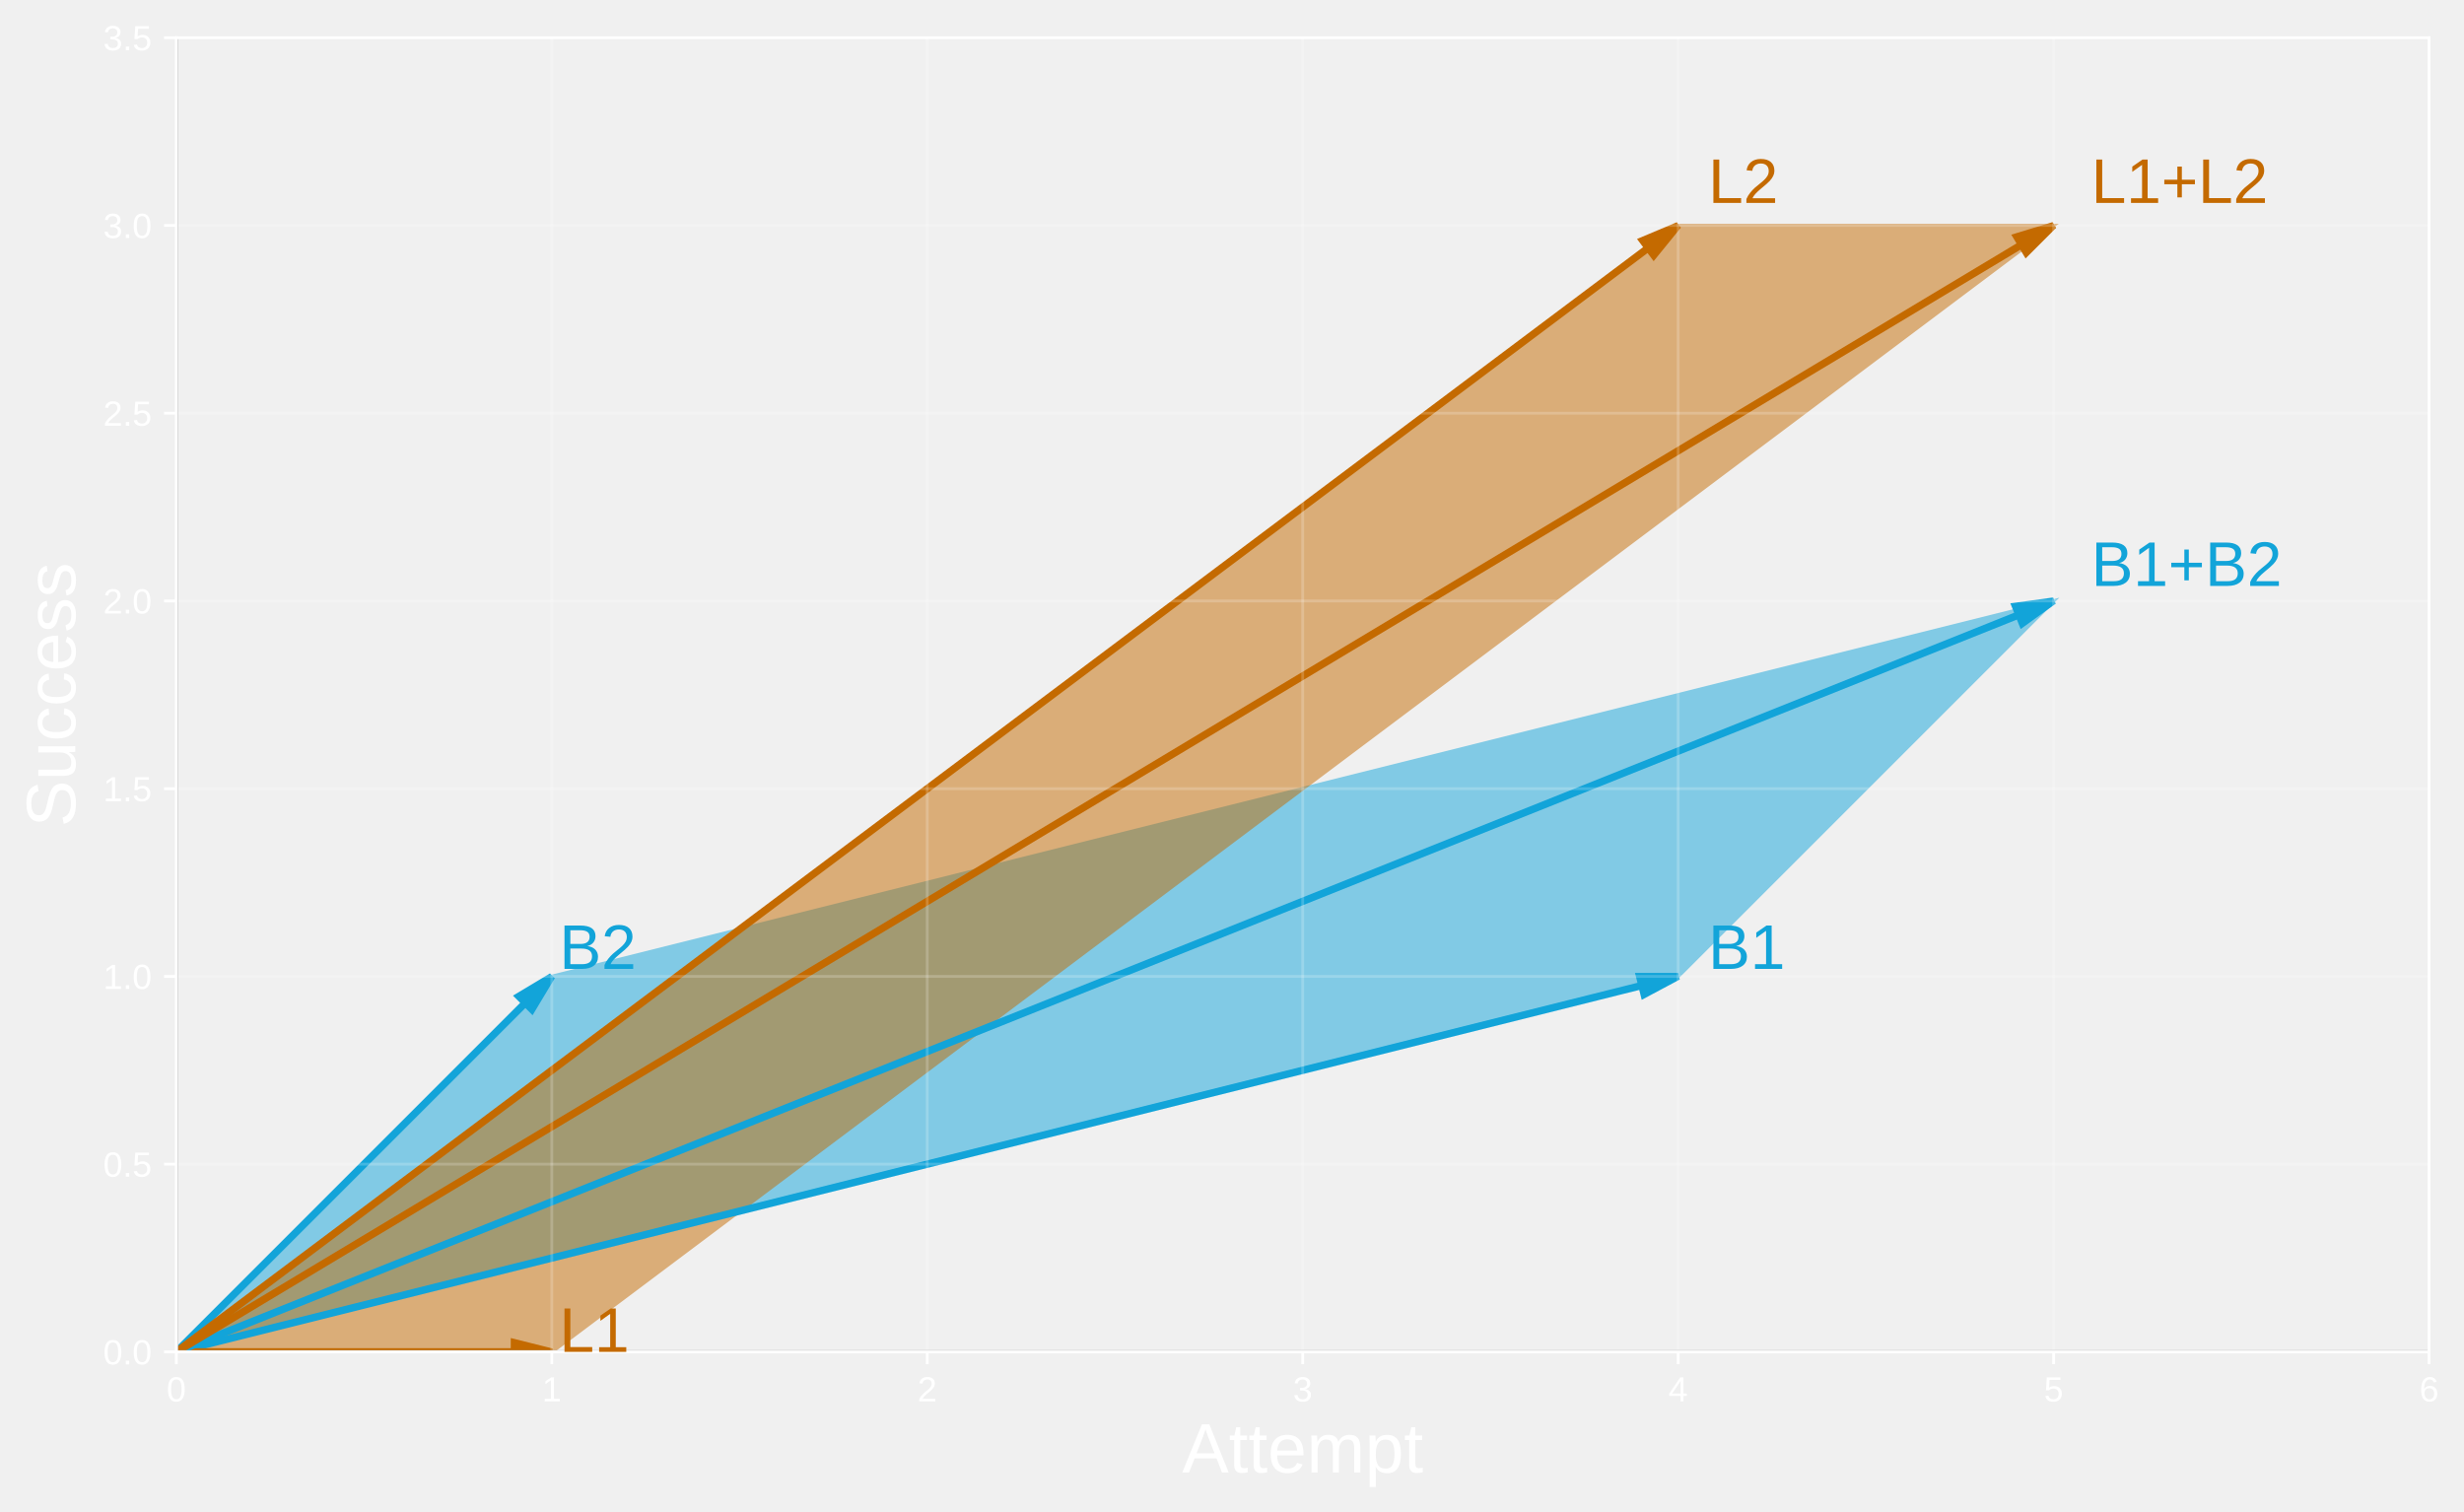
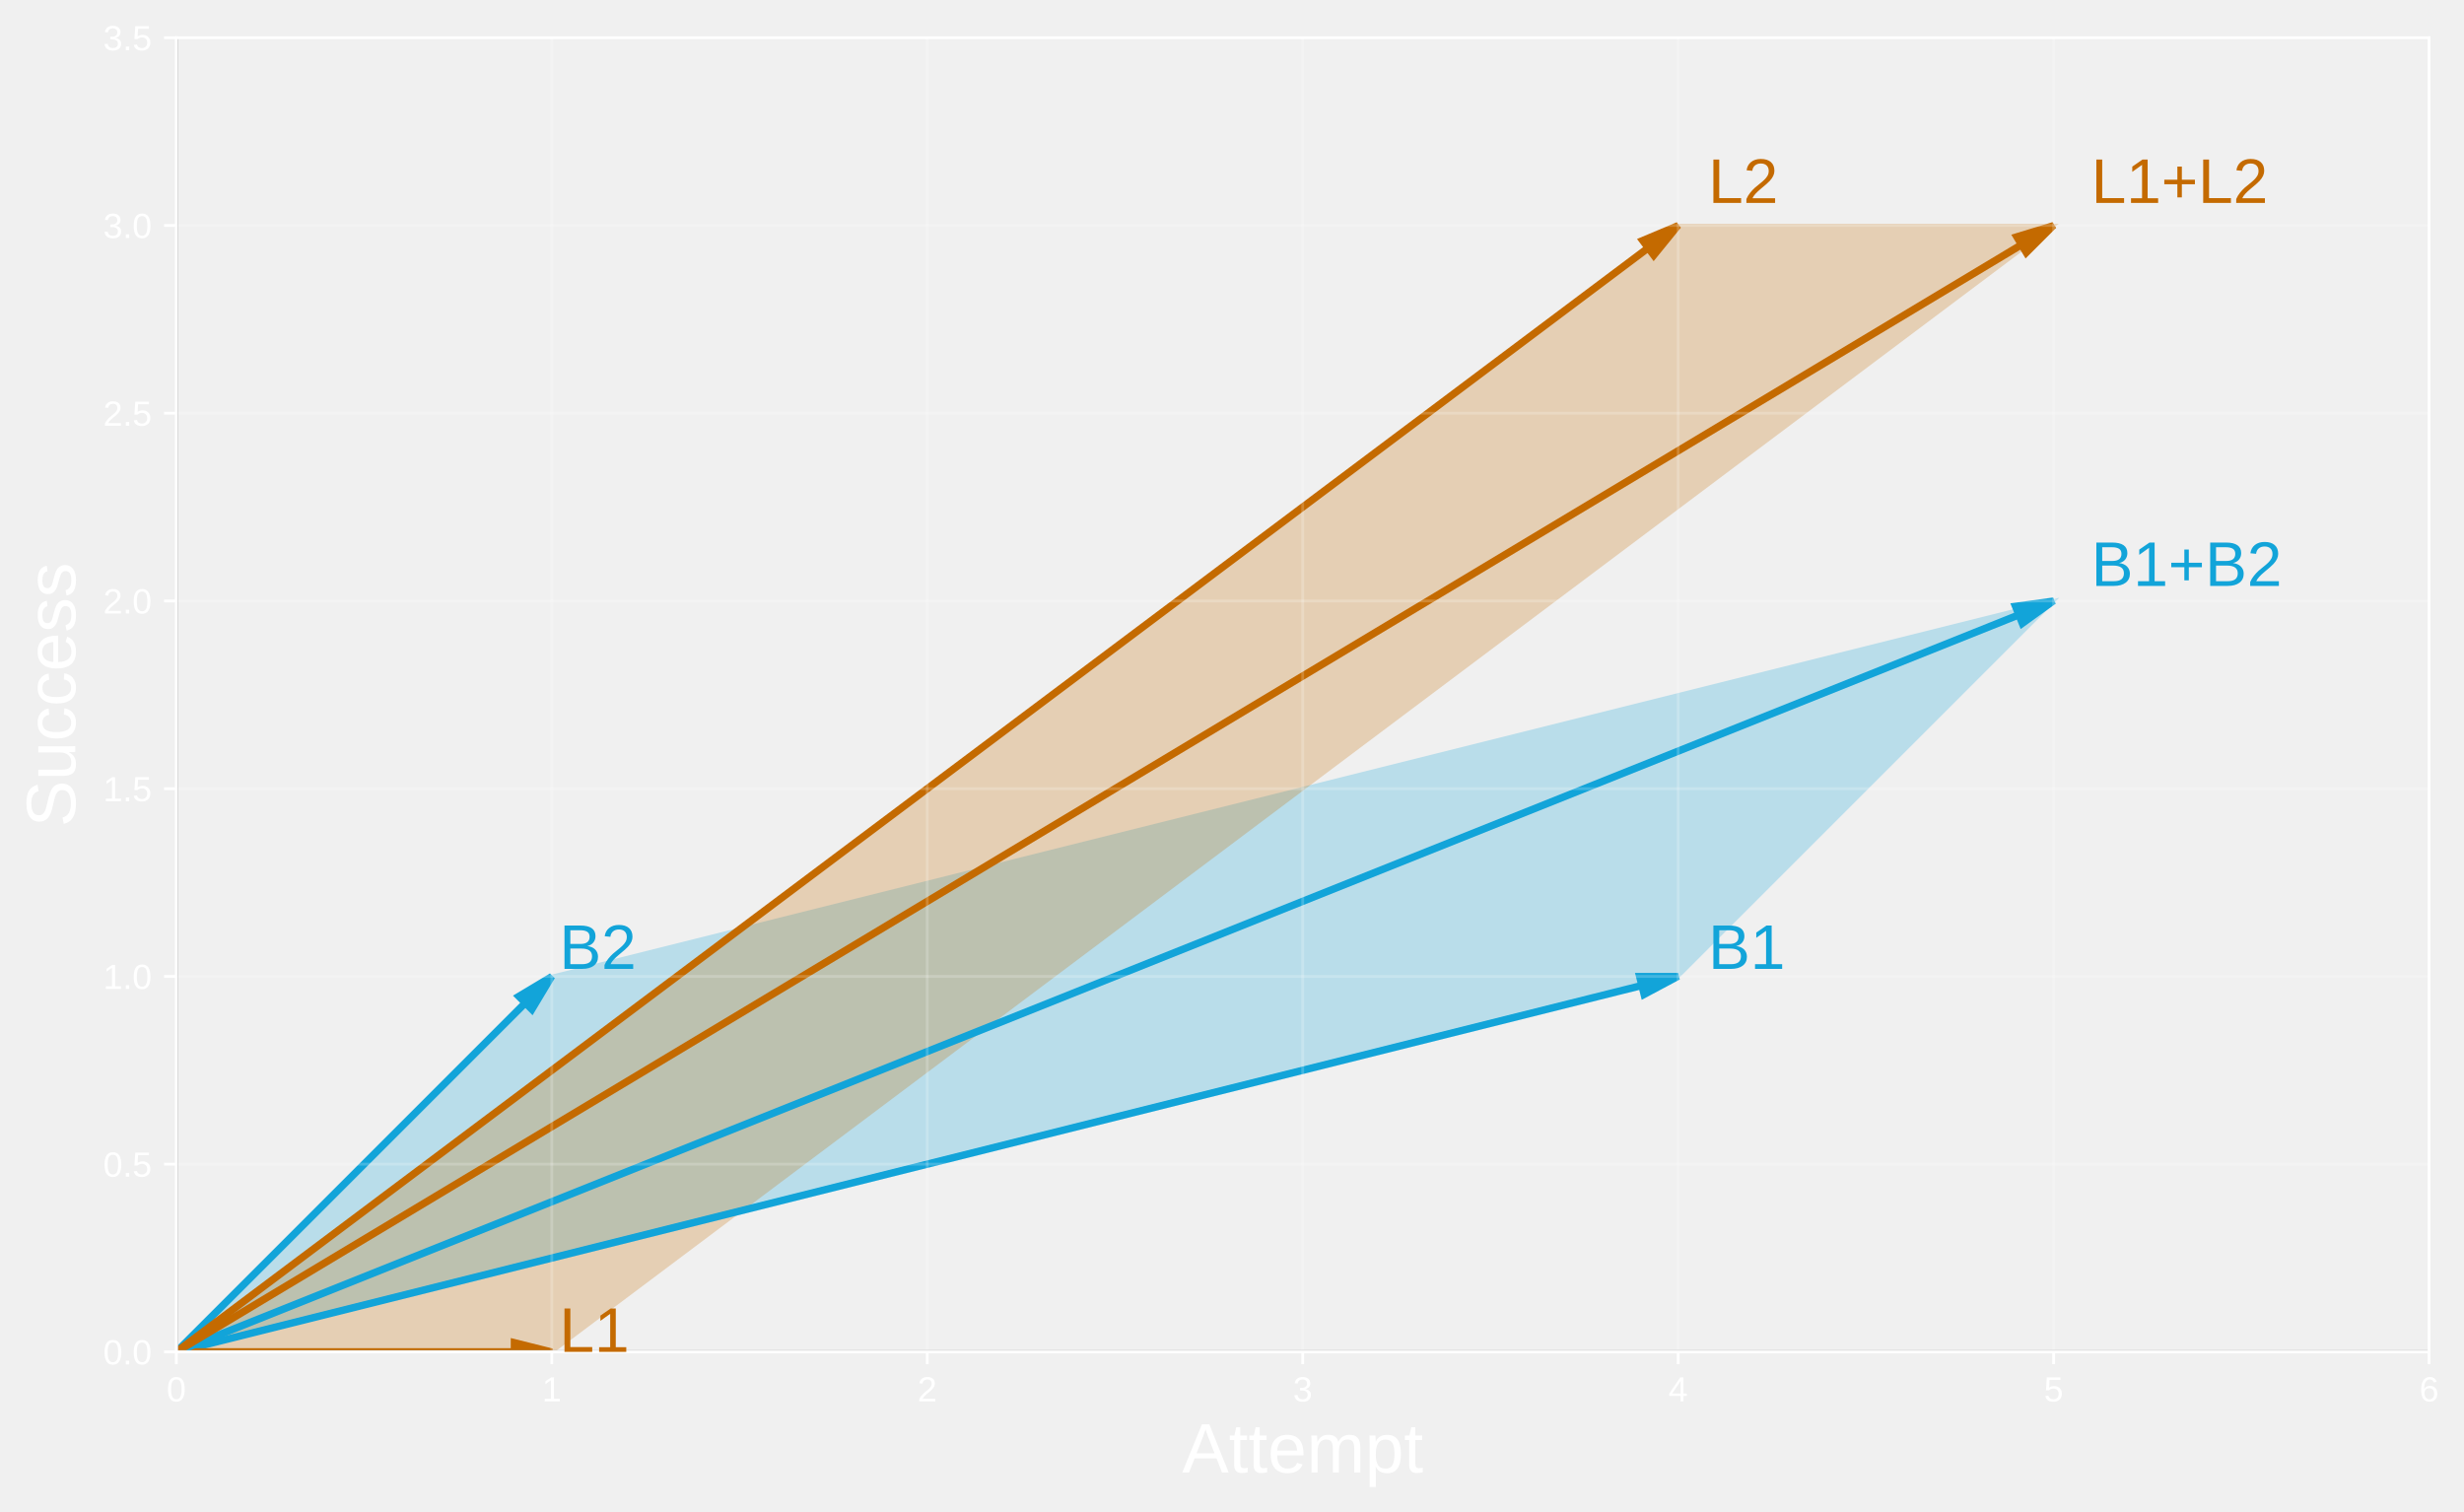
<svg xmlns="http://www.w3.org/2000/svg" xmlns:xlink="http://www.w3.org/1999/xlink" width="704.12pt" height="431.935pt" viewBox="0 0 704.12 431.935" version="1.1">
  <defs>
    <style type="text/css">*{stroke-linejoin: round; stroke-linecap: butt}</style>
  </defs>
  <g id="figure_1">
    <g id="patch_1">
      <path d="M 0 431.935  L 704.12 431.935  L 704.12 0  L 0 0  L 0 431.935  z " style="fill: none; opacity: 0" />
    </g>
    <g id="axes_1">
      <g id="patch_2">
        <path d="M 50.391 386.299  L 694.139 386.299  L 694.139 10.779  L 50.391 10.779  L 50.391 386.299  z " style="fill: none; opacity: 0" />
      </g>
      <g id="patch_3">
-         <path d="M 50.391 386.299  L 479.556 279.007  L 586.848 171.716  L 157.682 279.007  z " clip-path="url(#p7c86b71b28)" style="fill: #12a4d9; opacity: 0.5; stroke: #12a4d9; stroke-linejoin: miter" />
+         <path d="M 50.391 386.299  L 479.556 279.007  L 586.848 171.716  L 157.682 279.007  z " clip-path="url(#pc2f1189375)" style="fill: #12a4d9; opacity: 0.25; stroke: #12a4d9; stroke-linejoin: miter" />
      </g>
      <g id="patch_4">
-         <path d="M 50.391 386.299  L 157.682 386.299  L 586.848 64.425  L 479.556 64.425  z " clip-path="url(#p7c86b71b28)" style="fill: #c46a00; opacity: 0.5; stroke: #c46a00; stroke-linejoin: miter" />
+         <path d="M 50.391 386.299  L 157.682 386.299  L 586.848 64.425  L 479.556 64.425  z " clip-path="url(#pc2f1189375)" style="fill: #c46a00; opacity: 0.25; stroke: #c46a00; stroke-linejoin: miter" />
      </g>
      <g id="patch_5">
-         <path d="M 479.556 279.007  L 469.798 284.212  L 469.161 281.662  L 50.404 386.351  L 50.378 386.247  L 469.135 281.558  L 468.497 279.007  z " clip-path="url(#p7c86b71b28)" style="fill: #12a4d9; stroke: #12a4d9; stroke-width: 2; stroke-linejoin: miter" />
+         <path d="M 479.556 279.007  L 469.798 284.212  L 469.161 281.662  L 50.404 386.351  L 50.378 386.247  L 469.135 281.558  L 468.497 279.007  z " clip-path="url(#pc2f1189375)" style="fill: #12a4d9; stroke: #12a4d9; stroke-width: 2; stroke-linejoin: miter" />
      </g>
      <g id="patch_6">
-         <path d="M 157.682 279.007  L 151.992 288.491  L 150.133 286.632  L 50.429 386.337  L 50.353 386.261  L 150.057 286.556  L 148.199 284.697  z " clip-path="url(#p7c86b71b28)" style="fill: #12a4d9; stroke: #12a4d9; stroke-width: 2; stroke-linejoin: miter" />
+         <path d="M 157.682 279.007  L 151.992 288.491  L 150.133 286.632  L 50.429 386.337  L 50.353 386.261  L 150.057 286.556  L 148.199 284.697  z " clip-path="url(#pc2f1189375)" style="fill: #12a4d9; stroke: #12a4d9; stroke-width: 2; stroke-linejoin: miter" />
      </g>
      <g id="patch_7">
-         <path d="M 157.682 386.299  L 146.953 388.981  L 146.953 386.353  L 50.391 386.353  L 50.391 386.245  L 146.953 386.245  L 146.953 383.617  z " clip-path="url(#p7c86b71b28)" style="fill: #c46a00; stroke: #c46a00; stroke-width: 2; stroke-linejoin: miter" />
+         <path d="M 157.682 386.299  L 146.953 388.981  L 146.953 386.353  L 50.391 386.353  L 50.391 386.245  L 146.953 386.245  L 146.953 383.617  z " clip-path="url(#pc2f1189375)" style="fill: #c46a00; stroke: #c46a00; stroke-width: 2; stroke-linejoin: miter" />
      </g>
      <g id="patch_8">
-         <path d="M 479.556 64.425  L 472.582 73.008  L 471.005 70.905  L 50.423 386.342  L 50.358 386.256  L 470.941 70.819  L 469.364 68.716  z " clip-path="url(#p7c86b71b28)" style="fill: #c46a00; stroke: #c46a00; stroke-width: 2; stroke-linejoin: miter" />
+         <path d="M 479.556 64.425  L 472.582 73.008  L 471.005 70.905  L 50.423 386.342  L 50.358 386.256  L 470.941 70.819  L 469.364 68.716  z " clip-path="url(#pc2f1189375)" style="fill: #c46a00; stroke: #c46a00; stroke-width: 2; stroke-linejoin: miter" />
      </g>
      <g id="patch_9">
-         <path d="M 586.848 171.716  L 577.882 178.191  L 576.906 175.751  L 50.411 386.349  L 50.371 386.249  L 576.866 175.651  L 575.89 173.21  z " clip-path="url(#p7c86b71b28)" style="fill: #12a4d9; stroke: #12a4d9; stroke-width: 2; stroke-linejoin: miter" />
+         <path d="M 586.848 171.716  L 577.882 178.191  L 576.906 175.751  L 50.411 386.349  L 50.371 386.249  L 576.866 175.651  L 575.89 173.21  z " clip-path="url(#pc2f1189375)" style="fill: #12a4d9; stroke: #12a4d9; stroke-width: 2; stroke-linejoin: miter" />
      </g>
      <g id="patch_10">
-         <path d="M 586.848 64.425  L 579.028 72.245  L 577.675 69.991  L 50.418 386.345  L 50.363 386.253  L 577.62 69.899  L 576.268 67.645  z " clip-path="url(#p7c86b71b28)" style="fill: #c46a00; stroke: #c46a00; stroke-width: 2; stroke-linejoin: miter" />
+         <path d="M 586.848 64.425  L 579.028 72.245  L 577.675 69.991  L 50.418 386.345  L 50.363 386.253  L 577.62 69.899  L 576.268 67.645  z " clip-path="url(#pc2f1189375)" style="fill: #c46a00; stroke: #c46a00; stroke-width: 2; stroke-linejoin: miter" />
      </g>
      <g id="matplotlib.axis_1">
        <g id="xtick_1">
          <g id="line2d_1">
-             <path d="M 50.391 386.299  L 50.391 10.779  " clip-path="url(#p7c86b71b28)" style="fill: none; stroke: #ffffff; stroke-opacity: 0.2; stroke-width: 0.8; stroke-linecap: square" />
+             <path d="M 50.391 386.299  L 50.391 10.779  " clip-path="url(#pc2f1189375)" style="fill: none; stroke: #ffffff; stroke-opacity: 0.2; stroke-width: 0.8; stroke-linecap: square" />
          </g>
          <g id="line2d_2">
            <defs>
-               <path id="m0264cd0d54" d="M 0 0  L 0 3.5  " style="stroke: #ffffff; stroke-width: 0.8" />
+               <path id="m140dcb0c76" d="M 0 0  L 0 3.5  " style="stroke: #ffffff; stroke-width: 0.8" />
            </defs>
            <g>
-               <use xlink:href="#m0264cd0d54" x="50.391" y="386.299" style="fill: #ffffff; stroke: #ffffff; stroke-width: 0.8" />
+               <use xlink:href="#m140dcb0c76" x="50.391" y="386.299" style="fill: #ffffff; stroke: #ffffff; stroke-width: 0.8" />
            </g>
          </g>
          <g id="text_1">
            <text style="fill: #ffffff; font: 10px 'Arial'; text-anchor: middle" x="50.391" y="400.457" transform="rotate(-0, 50.39062, 400.4567)">0</text>
          </g>
        </g>
        <g id="xtick_2">
          <g id="line2d_3">
-             <path d="M 157.682 386.299  L 157.682 10.779  " clip-path="url(#p7c86b71b28)" style="fill: none; stroke: #ffffff; stroke-opacity: 0.2; stroke-width: 0.8; stroke-linecap: square" />
+             <path d="M 157.682 386.299  L 157.682 10.779  " clip-path="url(#pc2f1189375)" style="fill: none; stroke: #ffffff; stroke-opacity: 0.2; stroke-width: 0.8; stroke-linecap: square" />
          </g>
          <g id="line2d_4">
            <g>
-               <use xlink:href="#m0264cd0d54" x="157.682" y="386.299" style="fill: #ffffff; stroke: #ffffff; stroke-width: 0.8" />
+               <use xlink:href="#m140dcb0c76" x="157.682" y="386.299" style="fill: #ffffff; stroke: #ffffff; stroke-width: 0.8" />
            </g>
          </g>
          <g id="text_2">
            <text style="fill: #ffffff; font: 10px 'Arial'; text-anchor: middle" x="157.682" y="400.457" transform="rotate(-0, 157.6821, 400.4567)">1</text>
          </g>
        </g>
        <g id="xtick_3">
          <g id="line2d_5">
-             <path d="M 264.973 386.299  L 264.973 10.779  " clip-path="url(#p7c86b71b28)" style="fill: none; stroke: #ffffff; stroke-opacity: 0.2; stroke-width: 0.8; stroke-linecap: square" />
+             <path d="M 264.973 386.299  L 264.973 10.779  " clip-path="url(#pc2f1189375)" style="fill: none; stroke: #ffffff; stroke-opacity: 0.2; stroke-width: 0.8; stroke-linecap: square" />
          </g>
          <g id="line2d_6">
            <g>
-               <use xlink:href="#m0264cd0d54" x="264.973" y="386.299" style="fill: #ffffff; stroke: #ffffff; stroke-width: 0.8" />
+               <use xlink:href="#m140dcb0c76" x="264.973" y="386.299" style="fill: #ffffff; stroke: #ffffff; stroke-width: 0.8" />
            </g>
          </g>
          <g id="text_3">
            <text style="fill: #ffffff; font: 10px 'Arial'; text-anchor: middle" x="264.973" y="400.457" transform="rotate(-0, 264.9735, 400.4567)">2</text>
          </g>
        </g>
        <g id="xtick_4">
          <g id="line2d_7">
-             <path d="M 372.265 386.299  L 372.265 10.779  " clip-path="url(#p7c86b71b28)" style="fill: none; stroke: #ffffff; stroke-opacity: 0.2; stroke-width: 0.8; stroke-linecap: square" />
+             <path d="M 372.265 386.299  L 372.265 10.779  " clip-path="url(#pc2f1189375)" style="fill: none; stroke: #ffffff; stroke-opacity: 0.2; stroke-width: 0.8; stroke-linecap: square" />
          </g>
          <g id="line2d_8">
            <g>
-               <use xlink:href="#m0264cd0d54" x="372.265" y="386.299" style="fill: #ffffff; stroke: #ffffff; stroke-width: 0.8" />
+               <use xlink:href="#m140dcb0c76" x="372.265" y="386.299" style="fill: #ffffff; stroke: #ffffff; stroke-width: 0.8" />
            </g>
          </g>
          <g id="text_4">
            <text style="fill: #ffffff; font: 10px 'Arial'; text-anchor: middle" x="372.265" y="400.457" transform="rotate(-0, 372.2649, 400.4567)">3</text>
          </g>
        </g>
        <g id="xtick_5">
          <g id="line2d_9">
-             <path d="M 479.556 386.299  L 479.556 10.779  " clip-path="url(#p7c86b71b28)" style="fill: none; stroke: #ffffff; stroke-opacity: 0.2; stroke-width: 0.8; stroke-linecap: square" />
+             <path d="M 479.556 386.299  L 479.556 10.779  " clip-path="url(#pc2f1189375)" style="fill: none; stroke: #ffffff; stroke-opacity: 0.2; stroke-width: 0.8; stroke-linecap: square" />
          </g>
          <g id="line2d_10">
            <g>
-               <use xlink:href="#m0264cd0d54" x="479.556" y="386.299" style="fill: #ffffff; stroke: #ffffff; stroke-width: 0.8" />
+               <use xlink:href="#m140dcb0c76" x="479.556" y="386.299" style="fill: #ffffff; stroke: #ffffff; stroke-width: 0.8" />
            </g>
          </g>
          <g id="text_5">
            <text style="fill: #ffffff; font: 10px 'Arial'; text-anchor: middle" x="479.556" y="400.457" transform="rotate(-0, 479.5563, 400.4567)">4</text>
          </g>
        </g>
        <g id="xtick_6">
          <g id="line2d_11">
-             <path d="M 586.848 386.299  L 586.848 10.779  " clip-path="url(#p7c86b71b28)" style="fill: none; stroke: #ffffff; stroke-opacity: 0.2; stroke-width: 0.8; stroke-linecap: square" />
+             <path d="M 586.848 386.299  L 586.848 10.779  " clip-path="url(#pc2f1189375)" style="fill: none; stroke: #ffffff; stroke-opacity: 0.2; stroke-width: 0.8; stroke-linecap: square" />
          </g>
          <g id="line2d_12">
            <g>
-               <use xlink:href="#m0264cd0d54" x="586.848" y="386.299" style="fill: #ffffff; stroke: #ffffff; stroke-width: 0.8" />
+               <use xlink:href="#m140dcb0c76" x="586.848" y="386.299" style="fill: #ffffff; stroke: #ffffff; stroke-width: 0.8" />
            </g>
          </g>
          <g id="text_6">
            <text style="fill: #ffffff; font: 10px 'Arial'; text-anchor: middle" x="586.848" y="400.457" transform="rotate(-0, 586.8478, 400.4567)">5</text>
          </g>
        </g>
        <g id="xtick_7">
          <g id="line2d_13">
-             <path d="M 694.139 386.299  L 694.139 10.779  " clip-path="url(#p7c86b71b28)" style="fill: none; stroke: #ffffff; stroke-opacity: 0.2; stroke-width: 0.8; stroke-linecap: square" />
+             <path d="M 694.139 386.299  L 694.139 10.779  " clip-path="url(#pc2f1189375)" style="fill: none; stroke: #ffffff; stroke-opacity: 0.2; stroke-width: 0.8; stroke-linecap: square" />
          </g>
          <g id="line2d_14">
            <g>
-               <use xlink:href="#m0264cd0d54" x="694.139" y="386.299" style="fill: #ffffff; stroke: #ffffff; stroke-width: 0.8" />
+               <use xlink:href="#m140dcb0c76" x="694.139" y="386.299" style="fill: #ffffff; stroke: #ffffff; stroke-width: 0.8" />
            </g>
          </g>
          <g id="text_7">
            <text style="fill: #ffffff; font: 10px 'Arial'; text-anchor: middle" x="694.139" y="400.457" transform="rotate(-0, 694.1392, 400.4567)">6</text>
          </g>
        </g>
        <g id="text_8">
          <text style="fill: #ffffff; font: 20px 'Arial'; text-anchor: middle" x="372.265" y="420.76" transform="rotate(-0, 372.2649, 420.7598)">Attempt</text>
        </g>
      </g>
      <g id="matplotlib.axis_2">
        <g id="ytick_1">
          <g id="line2d_15">
-             <path d="M 50.391 386.299  L 694.139 386.299  " clip-path="url(#p7c86b71b28)" style="fill: none; stroke: #ffffff; stroke-opacity: 0.2; stroke-width: 0.8; stroke-linecap: square" />
+             <path d="M 50.391 386.299  L 694.139 386.299  " clip-path="url(#pc2f1189375)" style="fill: none; stroke: #ffffff; stroke-opacity: 0.2; stroke-width: 0.8; stroke-linecap: square" />
          </g>
          <g id="line2d_16">
            <defs>
-               <path id="m3b1111efd7" d="M 0 0  L -3.5 0  " style="stroke: #ffffff; stroke-width: 0.8" />
+               <path id="m35635d2b42" d="M 0 0  L -3.5 0  " style="stroke: #ffffff; stroke-width: 0.8" />
            </defs>
            <g>
-               <use xlink:href="#m3b1111efd7" x="50.391" y="386.299" style="fill: #ffffff; stroke: #ffffff; stroke-width: 0.8" />
+               <use xlink:href="#m35635d2b42" x="50.391" y="386.299" style="fill: #ffffff; stroke: #ffffff; stroke-width: 0.8" />
            </g>
          </g>
          <g id="text_9">
            <text style="fill: #ffffff; font: 10px 'Arial'; text-anchor: end" x="43.391" y="389.878" transform="rotate(-0, 43.39062, 389.8778)">0.0</text>
          </g>
        </g>
        <g id="ytick_2">
          <g id="line2d_17">
-             <path d="M 50.391 332.653  L 694.139 332.653  " clip-path="url(#p7c86b71b28)" style="fill: none; stroke: #ffffff; stroke-opacity: 0.2; stroke-width: 0.8; stroke-linecap: square" />
+             <path d="M 50.391 332.653  L 694.139 332.653  " clip-path="url(#pc2f1189375)" style="fill: none; stroke: #ffffff; stroke-opacity: 0.2; stroke-width: 0.8; stroke-linecap: square" />
          </g>
          <g id="line2d_18">
            <g>
-               <use xlink:href="#m3b1111efd7" x="50.391" y="332.653" style="fill: #ffffff; stroke: #ffffff; stroke-width: 0.8" />
+               <use xlink:href="#m35635d2b42" x="50.391" y="332.653" style="fill: #ffffff; stroke: #ffffff; stroke-width: 0.8" />
            </g>
          </g>
          <g id="text_10">
            <text style="fill: #ffffff; font: 10px 'Arial'; text-anchor: end" x="43.391" y="336.232" transform="rotate(-0, 43.39062, 336.2321)">0.5</text>
          </g>
        </g>
        <g id="ytick_3">
          <g id="line2d_19">
-             <path d="M 50.391 279.007  L 694.139 279.007  " clip-path="url(#p7c86b71b28)" style="fill: none; stroke: #ffffff; stroke-opacity: 0.2; stroke-width: 0.8; stroke-linecap: square" />
+             <path d="M 50.391 279.007  L 694.139 279.007  " clip-path="url(#pc2f1189375)" style="fill: none; stroke: #ffffff; stroke-opacity: 0.2; stroke-width: 0.8; stroke-linecap: square" />
          </g>
          <g id="line2d_20">
            <g>
-               <use xlink:href="#m3b1111efd7" x="50.391" y="279.007" style="fill: #ffffff; stroke: #ffffff; stroke-width: 0.8" />
+               <use xlink:href="#m35635d2b42" x="50.391" y="279.007" style="fill: #ffffff; stroke: #ffffff; stroke-width: 0.8" />
            </g>
          </g>
          <g id="text_11">
            <text style="fill: #ffffff; font: 10px 'Arial'; text-anchor: end" x="43.391" y="282.586" transform="rotate(-0, 43.39062, 282.5864)">1.0</text>
          </g>
        </g>
        <g id="ytick_4">
          <g id="line2d_21">
-             <path d="M 50.391 225.362  L 694.139 225.362  " clip-path="url(#p7c86b71b28)" style="fill: none; stroke: #ffffff; stroke-opacity: 0.2; stroke-width: 0.8; stroke-linecap: square" />
+             <path d="M 50.391 225.362  L 694.139 225.362  " clip-path="url(#pc2f1189375)" style="fill: none; stroke: #ffffff; stroke-opacity: 0.2; stroke-width: 0.8; stroke-linecap: square" />
          </g>
          <g id="line2d_22">
            <g>
-               <use xlink:href="#m3b1111efd7" x="50.391" y="225.362" style="fill: #ffffff; stroke: #ffffff; stroke-width: 0.8" />
+               <use xlink:href="#m35635d2b42" x="50.391" y="225.362" style="fill: #ffffff; stroke: #ffffff; stroke-width: 0.8" />
            </g>
          </g>
          <g id="text_12">
            <text style="fill: #ffffff; font: 10px 'Arial'; text-anchor: end" x="43.391" y="228.941" transform="rotate(-0, 43.39062, 228.9407)">1.5</text>
          </g>
        </g>
        <g id="ytick_5">
          <g id="line2d_23">
-             <path d="M 50.391 171.716  L 694.139 171.716  " clip-path="url(#p7c86b71b28)" style="fill: none; stroke: #ffffff; stroke-opacity: 0.2; stroke-width: 0.8; stroke-linecap: square" />
+             <path d="M 50.391 171.716  L 694.139 171.716  " clip-path="url(#pc2f1189375)" style="fill: none; stroke: #ffffff; stroke-opacity: 0.2; stroke-width: 0.8; stroke-linecap: square" />
          </g>
          <g id="line2d_24">
            <g>
-               <use xlink:href="#m3b1111efd7" x="50.391" y="171.716" style="fill: #ffffff; stroke: #ffffff; stroke-width: 0.8" />
+               <use xlink:href="#m35635d2b42" x="50.391" y="171.716" style="fill: #ffffff; stroke: #ffffff; stroke-width: 0.8" />
            </g>
          </g>
          <g id="text_13">
            <text style="fill: #ffffff; font: 10px 'Arial'; text-anchor: end" x="43.391" y="175.295" transform="rotate(-0, 43.39062, 175.295)">2.0</text>
          </g>
        </g>
        <g id="ytick_6">
          <g id="line2d_25">
-             <path d="M 50.391 118.07  L 694.139 118.07  " clip-path="url(#p7c86b71b28)" style="fill: none; stroke: #ffffff; stroke-opacity: 0.2; stroke-width: 0.8; stroke-linecap: square" />
+             <path d="M 50.391 118.07  L 694.139 118.07  " clip-path="url(#pc2f1189375)" style="fill: none; stroke: #ffffff; stroke-opacity: 0.2; stroke-width: 0.8; stroke-linecap: square" />
          </g>
          <g id="line2d_26">
            <g>
-               <use xlink:href="#m3b1111efd7" x="50.391" y="118.07" style="fill: #ffffff; stroke: #ffffff; stroke-width: 0.8" />
+               <use xlink:href="#m35635d2b42" x="50.391" y="118.07" style="fill: #ffffff; stroke: #ffffff; stroke-width: 0.8" />
            </g>
          </g>
          <g id="text_14">
            <text style="fill: #ffffff; font: 10px 'Arial'; text-anchor: end" x="43.391" y="121.649" transform="rotate(-0, 43.39062, 121.6492)">2.5</text>
          </g>
        </g>
        <g id="ytick_7">
          <g id="line2d_27">
-             <path d="M 50.391 64.425  L 694.139 64.425  " clip-path="url(#p7c86b71b28)" style="fill: none; stroke: #ffffff; stroke-opacity: 0.2; stroke-width: 0.8; stroke-linecap: square" />
+             <path d="M 50.391 64.425  L 694.139 64.425  " clip-path="url(#pc2f1189375)" style="fill: none; stroke: #ffffff; stroke-opacity: 0.2; stroke-width: 0.8; stroke-linecap: square" />
          </g>
          <g id="line2d_28">
            <g>
-               <use xlink:href="#m3b1111efd7" x="50.391" y="64.425" style="fill: #ffffff; stroke: #ffffff; stroke-width: 0.8" />
+               <use xlink:href="#m35635d2b42" x="50.391" y="64.425" style="fill: #ffffff; stroke: #ffffff; stroke-width: 0.8" />
            </g>
          </g>
          <g id="text_15">
            <text style="fill: #ffffff; font: 10px 'Arial'; text-anchor: end" x="43.391" y="68.004" transform="rotate(-0, 43.39062, 68.00353)">3.0</text>
          </g>
        </g>
        <g id="ytick_8">
          <g id="line2d_29">
-             <path d="M 50.391 10.779  L 694.139 10.779  " clip-path="url(#p7c86b71b28)" style="fill: none; stroke: #ffffff; stroke-opacity: 0.2; stroke-width: 0.8; stroke-linecap: square" />
+             <path d="M 50.391 10.779  L 694.139 10.779  " clip-path="url(#pc2f1189375)" style="fill: none; stroke: #ffffff; stroke-opacity: 0.2; stroke-width: 0.8; stroke-linecap: square" />
          </g>
          <g id="line2d_30">
            <g>
-               <use xlink:href="#m3b1111efd7" x="50.391" y="10.779" style="fill: #ffffff; stroke: #ffffff; stroke-width: 0.8" />
+               <use xlink:href="#m35635d2b42" x="50.391" y="10.779" style="fill: #ffffff; stroke: #ffffff; stroke-width: 0.8" />
            </g>
          </g>
          <g id="text_16">
            <text style="fill: #ffffff; font: 10px 'Arial'; text-anchor: end" x="43.391" y="14.358" transform="rotate(-0, 43.39062, 14.35781)">3.5</text>
          </g>
        </g>
        <g id="text_17">
          <text style="fill: #ffffff; font: 20px 'Arial'; text-anchor: middle" x="21.516" y="198.539" transform="rotate(-90, 21.51562, 198.5389)">Success</text>
        </g>
      </g>
      <g id="line2d_31">
-         <path d="M 50.391 386.299  L 694.139 386.299  " clip-path="url(#p7c86b71b28)" style="fill: none; stroke: #b2b2b2; stroke-linecap: square" />
+         <path d="M 50.391 386.299  L 694.139 386.299  " clip-path="url(#pc2f1189375)" style="fill: none; stroke: #b2b2b2; stroke-linecap: square" />
      </g>
      <g id="line2d_32">
-         <path d="M 50.391 386.299  L 50.391 10.779  " clip-path="url(#p7c86b71b28)" style="fill: none; stroke: #b2b2b2; stroke-linecap: square" />
+         <path d="M 50.391 386.299  L 50.391 10.779  " clip-path="url(#pc2f1189375)" style="fill: none; stroke: #b2b2b2; stroke-linecap: square" />
      </g>
      <g id="patch_11">
        <path d="M 50.391 386.299  L 50.391 10.779  " style="fill: none; stroke: #ffffff; stroke-width: 0.8; stroke-linejoin: miter; stroke-linecap: square" />
      </g>
      <g id="patch_12">
        <path d="M 694.139 386.299  L 694.139 10.779  " style="fill: none; stroke: #ffffff; stroke-width: 0.8; stroke-linejoin: miter; stroke-linecap: square" />
      </g>
      <g id="patch_13">
        <path d="M 50.391 386.299  L 694.139 386.299  " style="fill: none; stroke: #ffffff; stroke-width: 0.8; stroke-linejoin: miter; stroke-linecap: square" />
      </g>
      <g id="patch_14">
        <path d="M 50.391 10.779  L 694.139 10.779  " style="fill: none; stroke: #ffffff; stroke-width: 0.8; stroke-linejoin: miter; stroke-linecap: square" />
      </g>
      <g id="text_18">
        <text style="fill: #12a4d9; font: 18px 'Arial'; text-anchor: start" x="488.14" y="276.862" transform="rotate(-0, 488.1397, 276.8616)">B1</text>
      </g>
      <g id="text_19">
        <text style="fill: #12a4d9; font: 18px 'Arial'; text-anchor: start" x="159.828" y="276.862" transform="rotate(-0, 159.8279, 276.8616)">B2</text>
      </g>
      <g id="text_20">
        <text style="fill: #c46a00; font: 18px 'Arial'; text-anchor: start" x="159.828" y="386.299" transform="rotate(-0, 159.8279, 386.2989)">L1</text>
      </g>
      <g id="text_21">
        <text style="fill: #c46a00; font: 18px 'Arial'; text-anchor: start" x="488.14" y="57.987" transform="rotate(-0, 488.1397, 57.98714)">L2</text>
      </g>
      <g id="text_22">
        <text style="fill: #12a4d9; font: 18px 'Arial'; text-anchor: start" x="597.577" y="167.424" transform="rotate(-0, 597.5769, 167.4244)">B1+B2</text>
      </g>
      <g id="text_23">
        <text style="fill: #c46a00; font: 18px 'Arial'; text-anchor: start" x="597.577" y="57.987" transform="rotate(-0, 597.5769, 57.98714)">L1+L2</text>
      </g>
    </g>
  </g>
  <defs>
-     <clipPath id="p7c86b71b28">
+     <clipPath id="pc2f1189375">
      <rect x="50.391" y="10.779" width="643.749" height="375.52" />
    </clipPath>
  </defs>
</svg>
